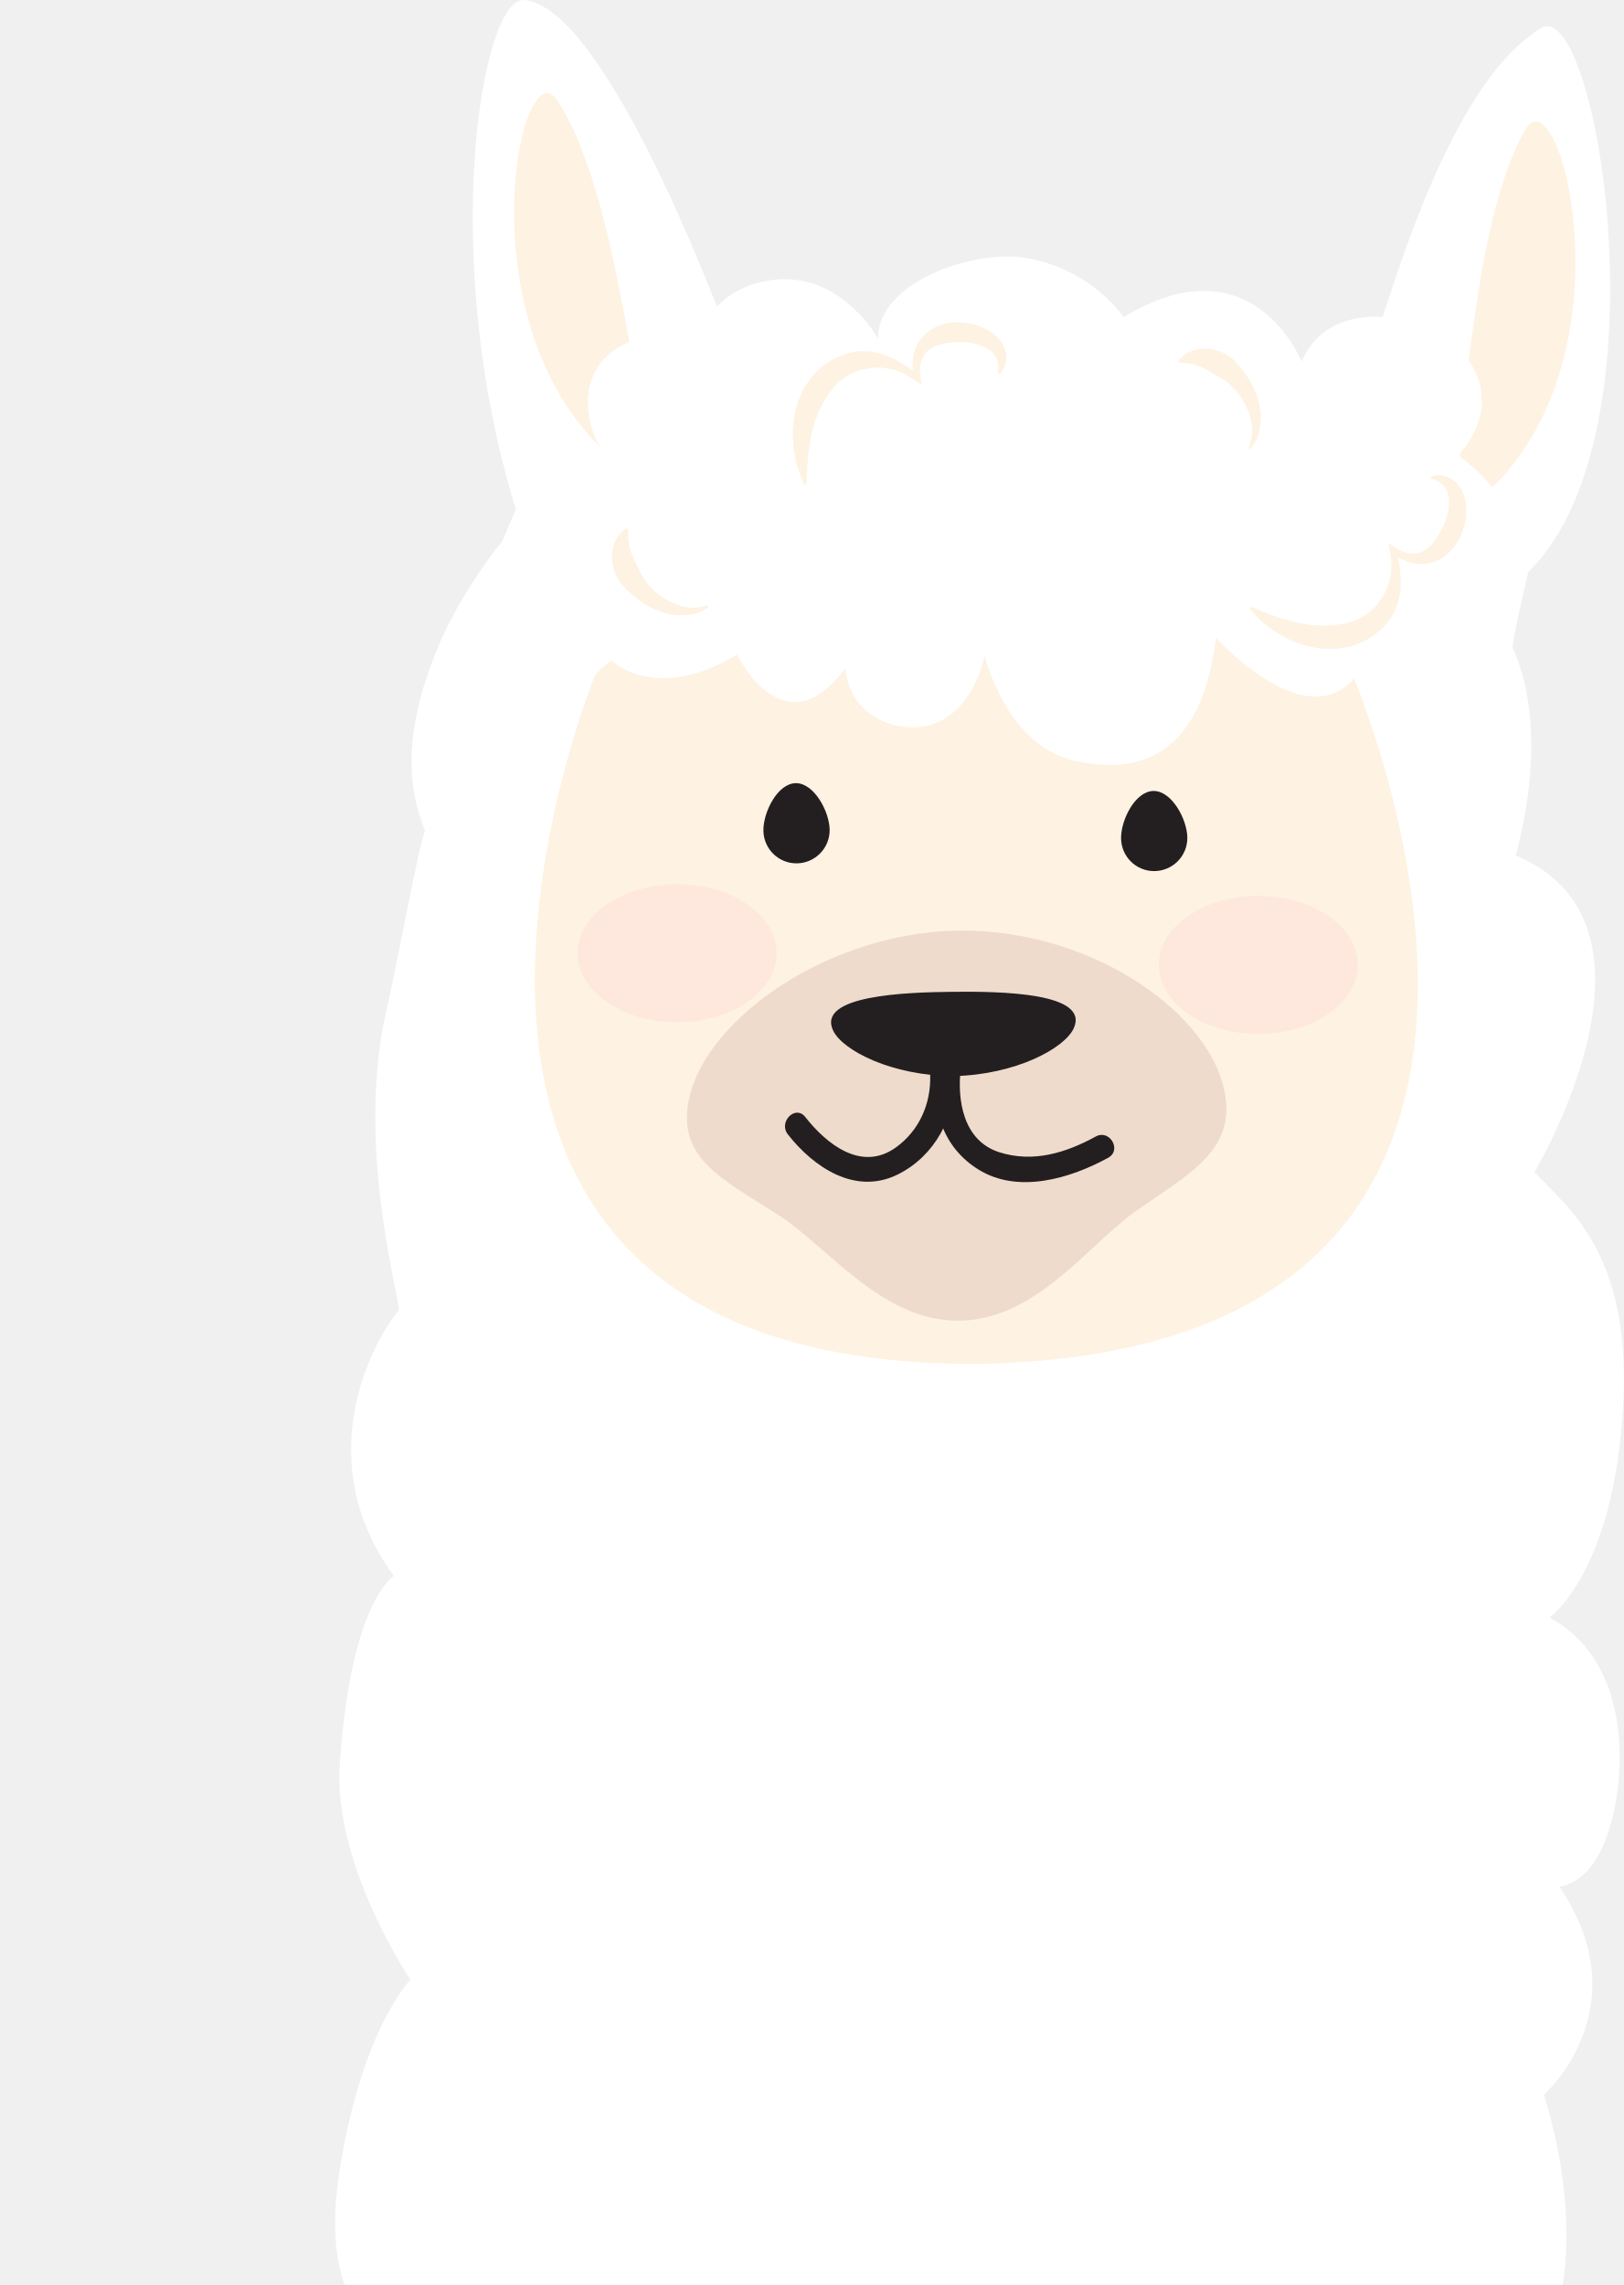
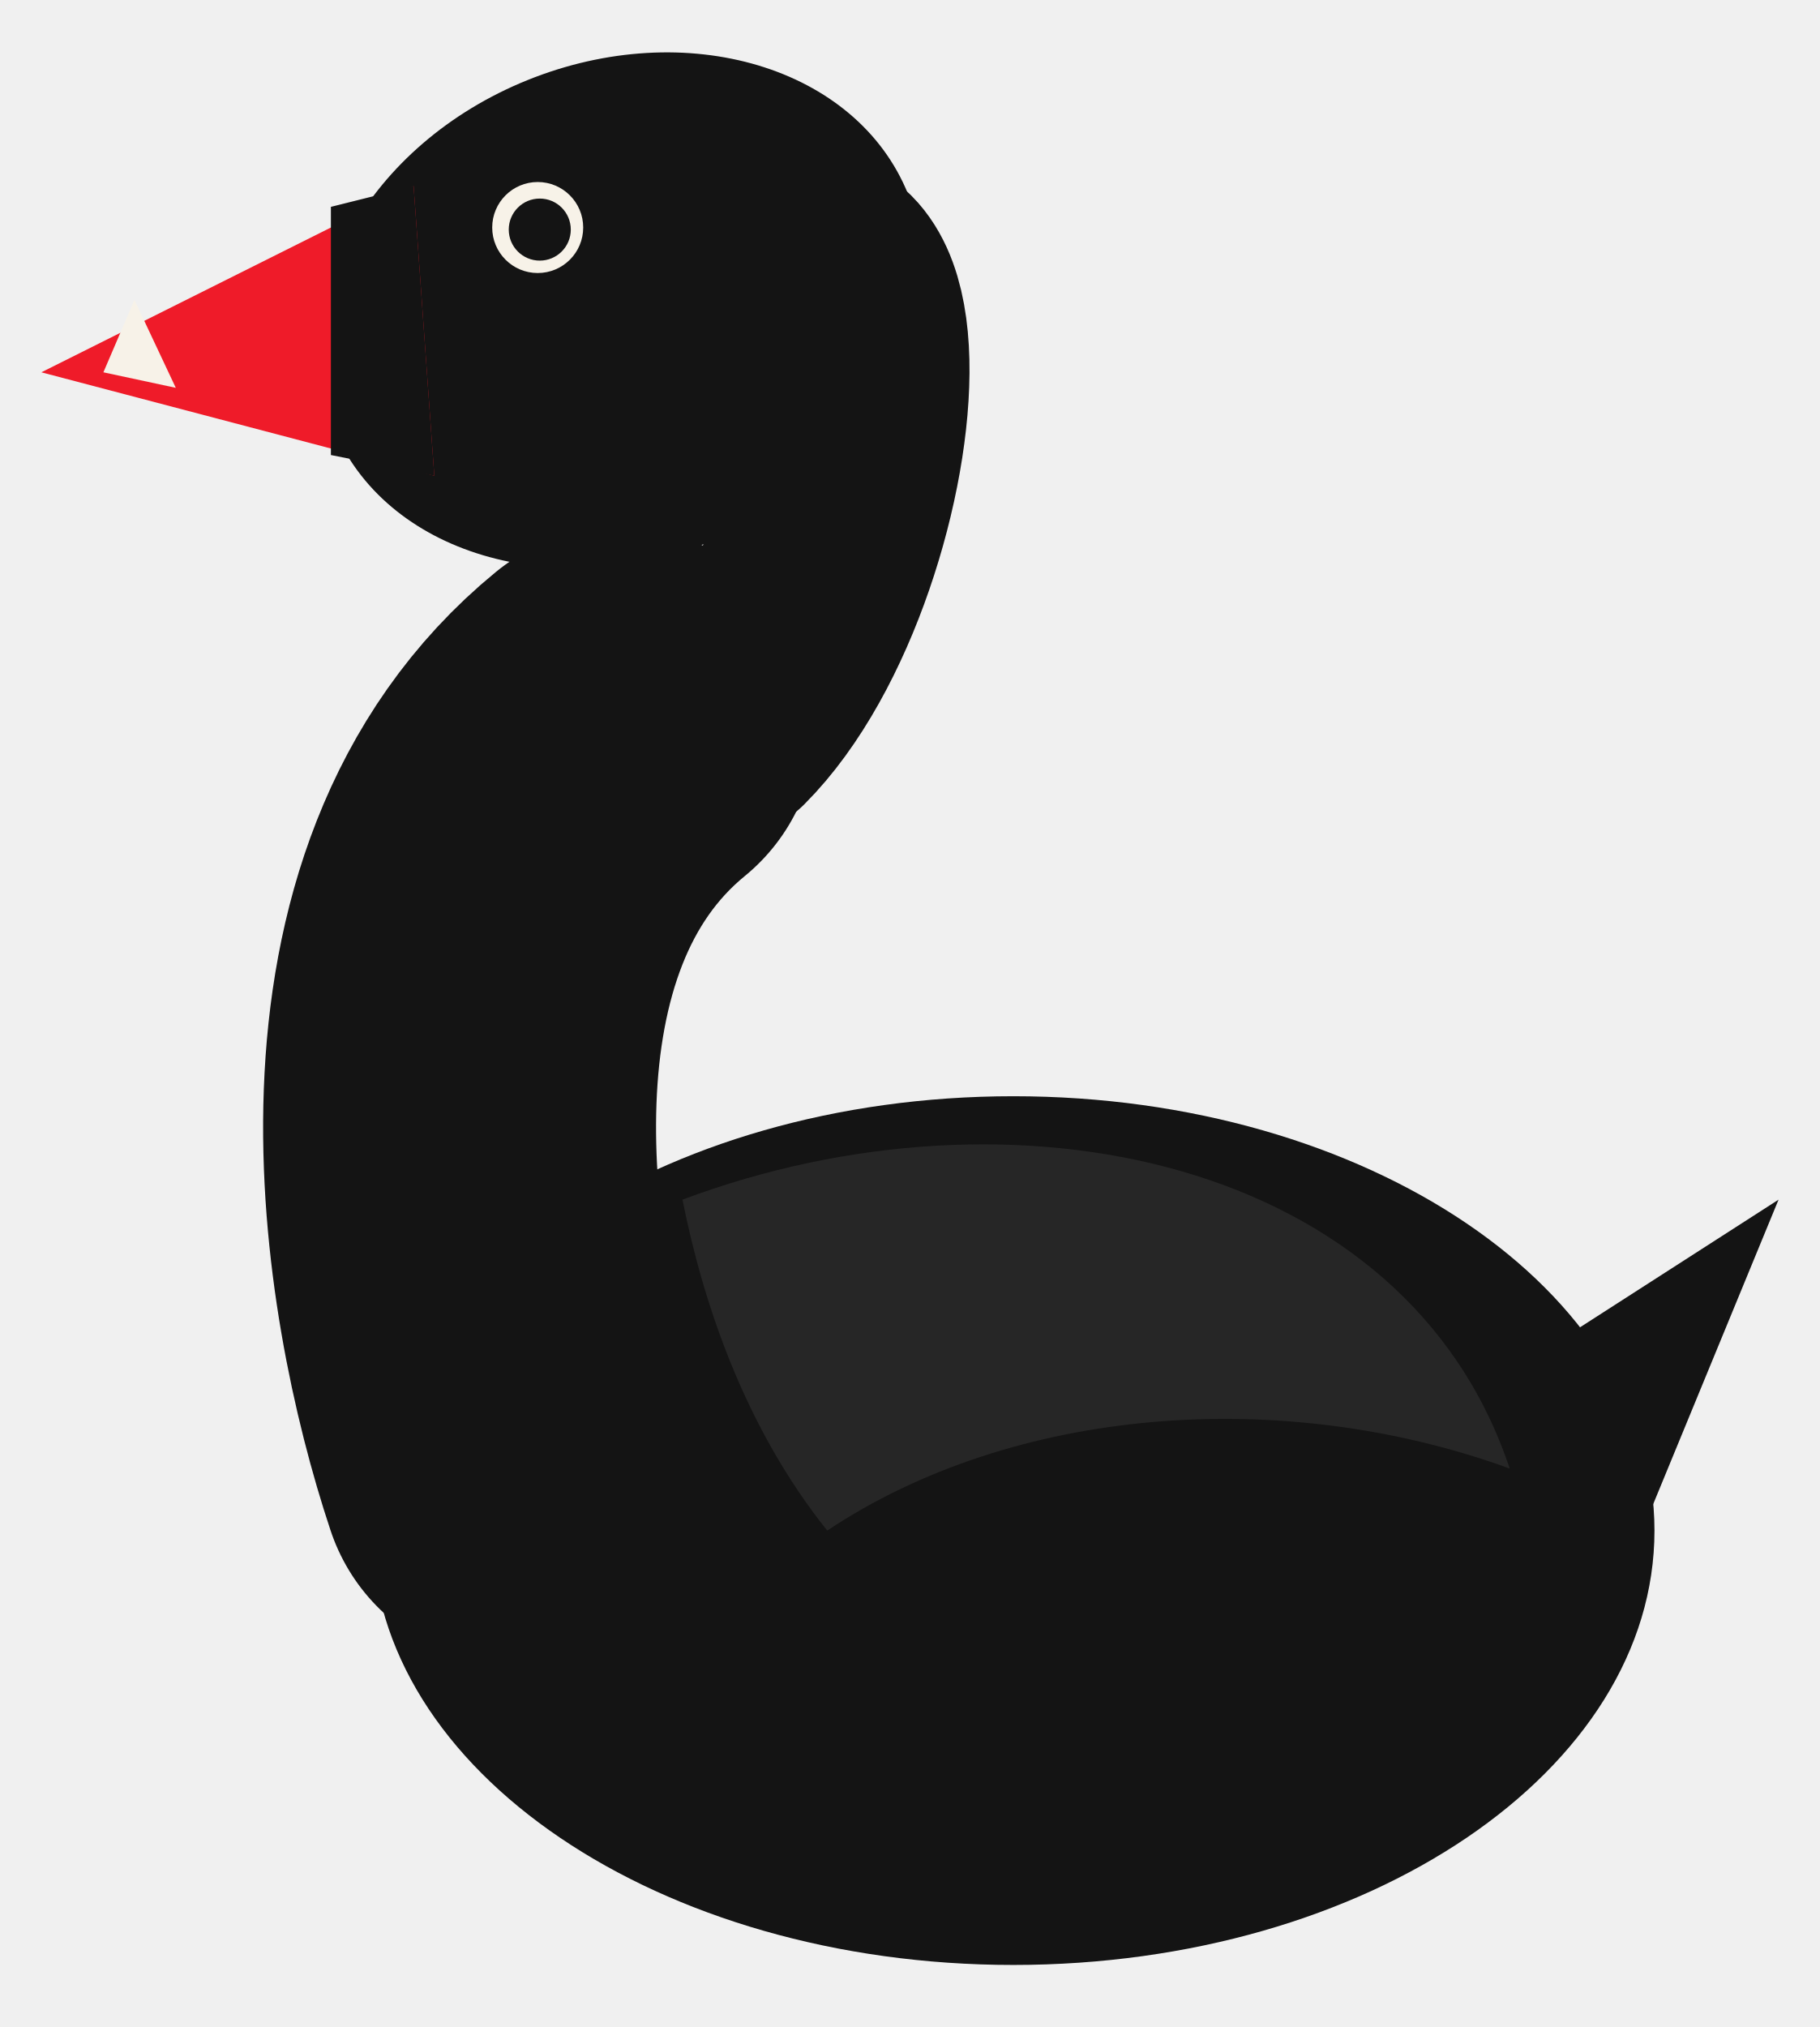
- <svg xmlns="http://www.w3.org/2000/svg" version="1.1" id="svg2" xml:space="preserve" width="145.38" height="204.54" viewBox="0 0 145.38 204.54">
-   <defs id="defs6">
-     <clipPath clipPathUnits="userSpaceOnUse" id="clipPath58">
-       <path d="m 5210.02,5148.46 c -111.47,0 -201.85,62.7 -201.85,140.04 0,77.34 90.38,140.04 201.85,140.04 111.49,0 201.87,-62.7 201.87,-140.04 0,-77.34 -90.38,-140.04 -201.87,-140.04" id="path56" />
-     </clipPath>
-   </defs>
-   <g id="g10" transform="matrix(1.333333,0,0,-1.333333,-389.82,456.7521)">
-     <g id="g12" transform="scale(0.1)">
-       <g id="g934" transform="matrix(0.3309639,0,0,-0.3309639,1653.948,4535.995)">
-         <path id="path44" style="fill:#ffffff;fill-opacity:1;fill-rule:nonzero;stroke:none" d="m 7120.99,6297.14 c -33.68,263.91 -141.27,339.14 -141.27,339.14 184.45,98.16 155.97,374.2 101.59,477.89 -34.26,65.34 -81.51,67.58 -81.51,67.58 167.1,246.94 -31.21,422.35 -31.21,422.35 43.13,139.67 55.37,277.44 38.1,385.9 H 4535.67 c -14.3,-39.21 -29.97,-109.86 -9.99,-234.71 41.47,-259.2 124.99,-364.58 143.14,-384.52 0.15,-0.93 -157.72,-232.39 -143.14,-439.44 23.31,-331.26 109.87,-379.53 109.87,-379.53 -166.47,-226.39 -54.03,-460.77 9.98,-539.32 1.37,-28.23 -88.55,-335.44 -24.97,-609.24 21.15,-91.08 68.39,-349.23 78.23,-362.38 -9.99,-31.64 -69.14,-144.83 24.96,-370.26 39.13,-93.73 94.22,-171.45 131.91,-218.55 16.44,-39.6 27.38,-63.94 27.38,-63.94 -158.41,-511.94 -70.23,-1040.11 16.44,-1033.13 163.96,13.22 389.98,619.48 406.15,660 6.27,15.67 177.15,28.5 367.55,42.01 176.7,-13.53 358.19,-23.16 453.13,-8.02 118.39,18.89 219.1,54.31 301.85,92.61 113.73,16.27 156.16,19.5 162.81,6.08 37.29,-75.51 156.81,-604.79 371.31,-735.45 114.61,-69.81 260.28,825.01 -25.35,1102.71 0,0 -20.75,83.7 -32.32,152.85 82.07,179.84 6.37,422.4 6.37,422.4 339.1,140.77 38.42,642.11 38.42,642.11 75.3,81.52 220.5,181.35 171.59,564.86" />
-         <path id="path46" style="fill:#fef2e2;fill-opacity:1;fill-rule:nonzero;stroke:none" d="m 6930.63,3617.98 c 69.17,-120.79 222.95,452.24 -73.4,732.36 -72.64,68.66 -74.73,-48.85 -23.97,-387.94 17.38,-116.24 47.34,-257.08 97.37,-344.42" />
-         <path id="path48" style="fill:#fef2e2;fill-opacity:1;fill-rule:nonzero;stroke:none" d="m 4967.59,3559.34 c -75.73,-116.77 -197.69,463.85 113.64,727.21 76.33,64.55 71.92,-52.9 2.56,-388.66 -23.76,-115.11 -61.45,-254.07 -116.2,-338.55" />
-         <path id="path50" style="fill:#fef2e2;fill-opacity:1;fill-rule:nonzero;stroke:none" d="m 5044.21,4722.96 c 190.89,-197.02 760.78,-149.78 760.78,-149.78 0,0 568.13,-64.99 765.13,125.98 0,0 624.48,1391.42 -740.95,1422.38 -1365.78,11.66 -784.96,-1398.58 -784.96,-1398.58" />
-         <g id="g52">
-           <g clip-path="url(#clipPath58)" id="g54">
-             <path id="path60" style="fill:#fee8de;fill-opacity:1;fill-rule:nonzero;stroke:none" d="m 5008.17,5148.46 h 403.719 v 280.078 H 5008.17 Z" />
-           </g>
-         </g>
-         <path id="path62" style="fill:#fee8de;fill-opacity:1;fill-rule:nonzero;stroke:none" d="m 6389.08,5172.12 c -111.45,0 -201.82,62.69 -201.82,140.04 0,77.35 90.37,140.04 201.82,140.04 111.51,0 201.89,-62.69 201.89,-140.04 0,-77.35 -90.38,-140.04 -201.89,-140.04" />
-         <path id="path64" style="fill:#231f20;fill-opacity:1;fill-rule:nonzero;stroke:none" d="m 5385.11,5039.99 c 0.58,37.09 30.86,66.79 68.16,66.2 37.04,-0.58 66.79,-31.21 66.22,-68.29 -0.56,-37.13 -31.74,-94.9 -68.76,-94.34 -37.29,0.57 -66.21,59.32 -65.62,96.43" />
-         <path id="path66" style="fill:#231f20;fill-opacity:1;fill-rule:nonzero;stroke:none" d="m 6110.71,5055.78 c 0.56,37.11 31,66.72 68.13,66.13 37.12,-0.56 66.84,-31.13 66.29,-68.23 -0.59,-37.18 -31.71,-94.89 -68.82,-94.32 -37.14,0.57 -66.21,59.24 -65.6,96.42" />
-         <path id="path68" style="fill:#eedbcc;fill-opacity:1;fill-rule:nonzero;stroke:none" d="m 5230.04,5625.36 c -2.72,-173.65 264.28,-378.16 549.42,-382.61 285.03,-4.44 542.05,186.43 544.77,360.1 1.42,92.58 -82.23,138.83 -180,206.25 -99.28,68.51 -203.35,222.28 -360.56,224.74 -157.91,2.43 -266.72,-149.26 -368.51,-214.58 -98.62,-63.26 -183.72,-103.97 -185.12,-193.9" />
-         <path id="path70" style="fill:#ffffff;fill-opacity:1;fill-rule:nonzero;stroke:none" d="m 4941.64,4368.85 c 6.49,-59.53 53.48,-110.16 111.92,-107.68 -30.49,-49 -50.38,-160.19 51.94,-209.5 63.24,-30.55 137.82,24.87 137.82,24.87 0,0 11.93,-127.5 149.64,-152.12 146.17,-26.17 224.81,117.65 224.81,117.65 -1.79,-114.55 193.55,-182.57 301.74,-163.6 132.99,23.25 196.44,119.87 196.44,119.87 262.08,-159.82 361.21,90.36 361.21,90.36 57.96,-141.1 266.81,-97.6 331.86,-12.31 83.44,109.31 -14.76,201.95 -14.76,201.95 0,0 180.24,122.43 101.2,264.61 -89.16,160.5 -259.46,61.6 -259.46,61.6 -67.81,340.22 -332.82,43.64 -332.82,43.64 -19.14,158.61 -88.7,295.17 -288.6,249.37 -137.55,-31.52 -180.31,-211.76 -180.31,-211.76 -48.06,185.24 -191.87,159 -246.55,105.47 -34.46,-33.75 -36.35,-80.98 -36.35,-80.98 -125.63,169.08 -219.81,-27.75 -219.81,-27.75 -110.6,68.11 -220.24,63.44 -276.17,-11.02 -31.63,-42.08 -40.69,-89.4 -24.48,-167.23 -46.06,-13.04 -98.36,-52.03 -89.27,-135.44" />
-         <path id="path72" style="fill:#fef2e2;fill-opacity:1;fill-rule:nonzero;stroke:none" d="m 6739.36,4325.68 c 6.1,1.83 12.07,4.1 16.21,6.6 4.52,2.94 8.52,5.93 11.3,9.83 2.88,3.67 5.13,7.56 6.34,12.07 1.45,4.29 2.29,8.95 2.72,13.7 0.41,9.59 -0.3,19.76 -2.94,29.68 -1.29,4.96 -2.58,9.9 -4.3,14.75 -1.82,4.82 -3.9,9.5 -6.2,14.05 -9.29,17.96 -19.86,35.15 -36.44,45.33 -4.17,2.36 -8.76,4.23 -13.72,5.35 -4.93,0.78 -10.2,1.34 -15.5,0.52 -5.23,-0.99 -10.74,-1.93 -15.77,-4.43 -5.3,-1.87 -9.93,-5.36 -14.76,-8.31 l -12.63,-7.7 2.07,14.82 c 1.22,8.63 2.85,17.17 3.6,25.79 0.31,8.61 -0.98,17.21 -1.57,25.6 -1.83,8.27 -4.6,16.23 -6.84,24 -4.04,7.21 -6.97,14.68 -11.43,21.07 -5.06,6.05 -8.36,13 -14.29,17.93 -2.67,2.65 -5.32,5.31 -7.81,8.04 -2.89,2.38 -6.13,4.35 -9.1,6.57 -5.61,4.9 -12.87,7.45 -19.44,10.83 -6.42,3.72 -14.39,4.48 -21.3,7.08 -7.32,1.79 -15.04,2.36 -22.5,4.08 -7.77,0.25 -15.52,0.72 -23.36,1.3 -7.97,-0.54 -15.92,-1.11 -24.04,-1.24 l -24.36,-3.91 c -8.25,-1.22 -16.21,-4.13 -24.52,-6.04 -8.51,-1.49 -16.31,-5.1 -24.62,-7.79 -8.31,-2.73 -16.81,-5.4 -24.85,-9.17 -8.15,-3.55 -16.65,-6.82 -25.43,-10.02 l -2.72,3.59 c 6.09,6.93 12.46,13.77 19.17,20.33 6.4,7.03 14.05,12.44 21.62,18.12 7.69,5.56 15.26,11.45 23.87,15.7 8.59,4.25 16.94,9.25 26.03,12.75 9.19,3.26 18.48,6.38 27.95,9.27 9.73,2.01 19.64,3.55 29.56,5.17 10.12,0.2 20.36,0.41 30.54,-0.04 10.21,-1.73 20.49,-3.12 30.47,-6.02 9.7,-4.14 19.89,-6.65 28.83,-12.49 9.13,-5.4 18.24,-10.63 25.77,-18.27 3.88,-3.6 7.94,-6.97 11.53,-10.8 l 9.52,-12.61 c 6.95,-7.97 10.18,-18.26 14.5,-27.49 3.74,-9.56 4.75,-19.94 7,-29.53 0.27,-10.01 0.87,-19.82 0.46,-29.4 -1.24,-9.58 -1.98,-19.04 -3.31,-28.3 -2.38,-9.12 -3.87,-18.28 -5.77,-27.37 l -10.54,7.12 c 10.54,7.14 21.49,14.08 34.37,18.57 6.45,2.07 13.23,3.82 20.37,4.44 7.13,0.45 14.51,0.24 21.78,-1.22 14.58,-2.89 28.12,-10.23 38.98,-19.76 5.33,-4.9 10.2,-10.19 14.47,-15.87 4.2,-5.75 7.67,-11.87 10.7,-18.2 5.63,-12.79 9.53,-26.21 11.18,-40.12 0.61,-6.98 0.76,-14.02 0.34,-21.11 -0.42,-7.11 -1.77,-14.28 -3.98,-21.26 -2.48,-6.98 -5.24,-13.97 -9.91,-20.13 -4.33,-6.24 -10.2,-11.62 -16.66,-15.53 -6.59,-3.82 -13.73,-5.89 -20.71,-6.61 -3.63,-0.02 -7.26,-0.14 -10.5,0.16 l -9.16,2.04 -0.27,4.49" />
-         <path id="path74" style="fill:#fef2e2;fill-opacity:1;fill-rule:nonzero;stroke:none" d="m 5865.09,4113.39 5.66,-7.51 c 1.62,-2.81 3,-6.16 4.48,-9.48 2.23,-6.65 3.32,-14.01 2.6,-21.6 -0.88,-7.49 -3.37,-15.07 -7.23,-21.59 -3.67,-6.79 -8.9,-12.21 -14.2,-17.36 -5.46,-4.92 -11.39,-9.09 -17.72,-12.45 -6.28,-3.31 -12.73,-6.11 -19.34,-8.42 -13.35,-4.28 -27.15,-6.3 -41.17,-6.48 -6.99,0.16 -14.01,0.78 -20.98,2.18 -6.96,1.55 -13.78,3.81 -20.45,6.61 -13.19,5.96 -25.46,15.22 -34.14,27.3 -4.32,6.04 -7.57,12.64 -10.12,19.31 -2.4,6.79 -3.59,13.67 -4.38,20.41 -1.25,13.57 0.53,26.41 2.64,38.97 l 10.87,-6.63 c -7.49,-5.55 -15.22,-10.69 -22.53,-16.63 -7.87,-5.02 -16.17,-9.65 -24.34,-14.76 -8.57,-4.35 -17.76,-7.86 -26.96,-11.76 -9.68,-1.95 -19.56,-5.35 -29.77,-5.89 -10.23,0.1 -20.91,-1.23 -31.06,1.79 l -15.43,3.41 c -4.98,1.7 -9.71,3.98 -14.61,6.03 -10.06,3.67 -18.61,9.79 -27.31,15.84 -9,5.72 -15.52,13.97 -23.33,21.07 -6.78,7.88 -12.29,16.66 -18.12,25.24 -4.63,9.07 -8.68,18.49 -12.7,27.78 -2.66,9.69 -5.35,19.35 -7.55,29.02 -1.31,9.82 -2.32,19.59 -3.17,29.3 -0.55,9.72 0.49,19.41 0.83,28.97 0.3,9.6 2.52,18.94 4.38,28.23 2.04,9.26 3.79,18.43 7.54,27.19 3.18,8.84 6.75,17.48 10.54,25.88 l 4.4,-0.97 c 0.72,-9.32 1.27,-18.41 1.41,-27.31 -0.08,-8.89 1,-17.71 1.97,-26.41 1,-8.68 0.96,-17.28 3.14,-25.65 1.68,-8.35 2.34,-16.8 4.63,-24.82 l 6.57,-23.77 c 3.25,-7.45 6.02,-14.95 8.83,-22.4 3.78,-6.88 7.44,-13.79 10.86,-20.73 4.64,-6.05 8.39,-12.86 13.06,-18.77 5.23,-5.23 9.22,-12.17 15.27,-16.46 5.8,-4.59 11.16,-10.11 17.95,-13.19 3.24,-1.79 6.37,-3.94 9.75,-5.56 l 10.56,-3.79 c 6.92,-3.33 14.64,-3.44 22.21,-5.55 7.69,-1.41 15.68,-0.96 23.94,-1.64 8.01,1.17 16.4,1.95 24.68,3.75 7.87,2.92 16.25,5.32 23.94,9.2 7.53,4.25 14.64,9.27 21.97,13.93 l 12.64,8.03 -1.78,-14.66 c -0.68,-5.62 -1.93,-11.28 -1.46,-16.86 -0.18,-5.62 1.25,-11.04 2.52,-16.19 1.44,-5.19 4.16,-9.73 6.88,-13.93 3.09,-4.03 6.69,-7.41 10.58,-10.26 16.11,-10.88 36.13,-13.38 56.33,-14.38 5.09,-0.21 10.2,-0.17 15.34,0.19 5.15,0.44 10.18,1.32 15.21,2.22 10.14,1.67 19.67,5.27 28.26,9.6 4.1,2.35 8,5.06 11.32,8.15 3.6,2.96 6.2,6.63 8.37,10.81 2.39,4.13 3.43,9.01 4.23,14.35 0.57,4.8 0.16,11.16 -0.72,17.46 l 4.21,1.64" />
-         <path id="path76" style="fill:#fef2e2;fill-opacity:1;fill-rule:nonzero;stroke:none" d="m 5271.78,4582.82 c 0,0 -4.4,1.07 -12.08,2.99 -3.9,1.3 -8.55,1.53 -13.48,1.57 -2.46,0.1 -5.03,0.24 -7.8,0.33 -2.83,-0.4 -5.84,-0.84 -8.96,-1.28 -6.18,-0.39 -12.65,-2.73 -19.34,-4.92 -6.68,-2.11 -13.39,-5.81 -20.16,-9.1 -6.45,-4.33 -13.28,-8.1 -19.34,-13.45 -6.52,-4.64 -12.08,-10.63 -17.7,-16.3 -5.05,-6.17 -10.17,-12.41 -13.55,-19.3 -1.8,-3.39 -3.48,-6.74 -5.36,-9.87 -1.27,-3.41 -2.86,-6.53 -4.36,-9.61 -3.47,-5.96 -5.51,-11.92 -8.57,-17.36 -1.58,-5.56 -5.14,-10.98 -5.86,-16.15 -0.57,-2.62 -1.47,-5.21 -2.33,-7.79 -0.53,-2.5 -0.38,-4.86 -0.9,-7.26 -0.81,-4.83 -1.52,-9.42 -1.09,-13.09 0.2,-7.58 -0.04,-13.08 -0.04,-13.08 l -3.8,-2.41 c 0,0 -4.22,2.56 -10.93,9.06 -3.8,3.12 -6.76,7.74 -9.78,13.67 -3.5,5.85 -6.01,13 -7.1,21.24 -2.18,8.42 -1.21,17.17 -0.43,26.79 1.76,9.05 4.24,19.01 9.09,27.66 2.54,4.25 5.04,8.62 7.99,12.81 3.16,3.89 6.76,7.51 10.18,11.26 6.87,7.45 15,13.6 22.6,20.01 8.11,5.89 16.05,11.79 24.82,16.12 8.24,5.14 17.57,8.01 26.06,11.33 8.99,2.28 17.46,5.05 25.95,5.58 8.49,0.68 16.29,1.36 23.66,0.18 3.6,-0.37 7.05,-0.73 10.32,-1.08 3.31,-0.94 6.44,-1.85 9.38,-2.69 5.89,-1.56 10.58,-3.2 13.78,-5.5 6.86,-3.96 10.8,-6.21 10.8,-6.21 l -1.67,-4.15" />
-         <path id="path78" style="fill:#fef2e2;fill-opacity:1;fill-rule:nonzero;stroke:none" d="m 6369.15,4263.8 c 0,0 1.45,-4.27 3.98,-11.78 1.64,-3.78 2.26,-8.38 2.71,-13.3 0.31,-2.44 0.65,-4.99 0.98,-7.75 -0.16,-2.86 -0.35,-5.89 -0.53,-9.03 0.13,-6.18 -1.68,-12.83 -3.28,-19.7 -1.54,-6.81 -4.68,-13.81 -7.39,-20.83 -3.78,-6.79 -6.95,-13.91 -11.78,-20.42 -4.08,-6.87 -9.57,-12.89 -14.77,-18.99 -5.72,-5.55 -11.51,-11.15 -18.09,-15.11 -3.23,-2.09 -6.45,-4.02 -9.4,-6.15 -3.29,-1.56 -6.26,-3.41 -9.21,-5.17 -5.63,-3.93 -11.42,-6.47 -16.59,-9.98 -5.41,-2.03 -10.52,-6.05 -15.6,-7.18 -2.54,-0.8 -5.07,-1.92 -7.55,-2.99 -2.44,-0.74 -4.82,-0.78 -7.17,-1.5 -4.74,-1.21 -9.26,-2.3 -12.95,-2.16 -7.57,-0.45 -13.03,-1.15 -13.03,-1.15 l -2.09,-4 c 0,0 2.91,-3.98 9.93,-10.13 3.43,-3.53 8.29,-6.08 14.47,-8.6 6.1,-3.01 13.43,-4.92 21.76,-5.31 8.54,-1.46 17.2,0.24 26.72,1.81 8.86,2.52 18.59,5.84 26.8,11.38 4.02,2.89 8.16,5.75 12.1,9.03 3.61,3.47 6.92,7.35 10.37,11.1 6.86,7.47 12.3,16.07 18.06,24.19 5.18,8.56 10.39,16.97 13.97,26.08 4.44,8.63 6.52,18.18 9.11,26.92 1.53,9.15 3.58,17.83 3.4,26.33 -0.04,8.49 0,16.33 -1.81,23.59 -0.67,3.55 -1.31,6.96 -1.94,10.18 -1.21,3.24 -2.38,6.26 -3.45,9.13 -2.05,5.74 -4.08,10.28 -6.65,13.27 -4.51,6.51 -7.09,10.25 -7.09,10.25 l -3.99,-2.03" />
-         <path id="path80" style="fill:#231f20;fill-opacity:1;fill-rule:nonzero;stroke:none" d="m 5769.92,5366.76 c 95.55,-0.97 278.19,1.35 244.67,74.19 -18.61,40.39 -116.92,93.83 -242.97,96.85 -126.07,-0.51 -225.44,-51.97 -244.85,-91.99 -34.88,-72.14 147.62,-78.11 243.15,-79.05" />
-         <path id="path82" style="fill:#231f20;fill-opacity:1;fill-rule:nonzero;stroke:none" d="m 5735.72,5520.16 c -10.07,82.73 12.09,161.3 85.42,207 80.86,50.42 187.23,18.01 263.41,-23.73 28.24,-15.47 3.04,-58.59 -25.2,-43.11 -60.87,33.33 -127.19,53.65 -195.43,31.99 -73.89,-23.44 -86.25,-106.33 -78.26,-172.15 3.89,-31.92 -46.09,-31.54 -49.94,0" />
-         <path id="path84" style="fill:#231f20;fill-opacity:1;fill-rule:nonzero;stroke:none" d="m 5723.46,5537.13 c 1.54,57.24 -22.39,111.21 -69.34,145.16 -69.71,50.41 -140.71,-6.31 -184.18,-61.67 -19.88,-25.32 -54.94,10.29 -35.3,35.31 52.39,66.75 136.72,124.18 223.06,81.37 75.02,-37.19 117.92,-117.58 115.7,-200.17 -0.87,-32.13 -50.8,-32.22 -49.94,0" />
-       </g>
-     </g>
+ <svg xmlns="http://www.w3.org/2000/svg" viewBox="52 34 176 196" width="176" height="196">
+   <g fill="#141414">
+     <ellipse cx="150" cy="182" rx="62" ry="42" />
+     <path d="M196 168 L224 150 L210 184 Z" />
  </g>
+   <g fill="none" stroke="#141414" stroke-linecap="round">
+     <path d="M102 176 C96 158 90 122 112 104" stroke-width="38" />
+     <path d="M122 104 C138 88 142 38 116 70" stroke-width="22" />
+   </g>
+   <ellipse cx="112" cy="64" rx="30" ry="24" fill="#141414" transform="rotate(-22 112 64)" />
+   <path d="M118 150 C150 138 188 146 198 176 C176 168 150 170 132 182 C124 172 120 160 118 150 Z" fill="#262626" />
+   <path d="M92 52 L94 80 L56 70 Z" fill="#ef1b29" />
+   <path d="M92 52 L94 80 L84 78 L84 54 Z" fill="#141414" />
+   <path d="M62 70 L65 63 L69 71.5 Z" fill="#f7f2e8" />
+   <circle cx="104" cy="56" r="4.4" fill="#f7f2e8" />
+   <circle cx="104.2" cy="56.2" r="3" fill="#141414" />
</svg>
